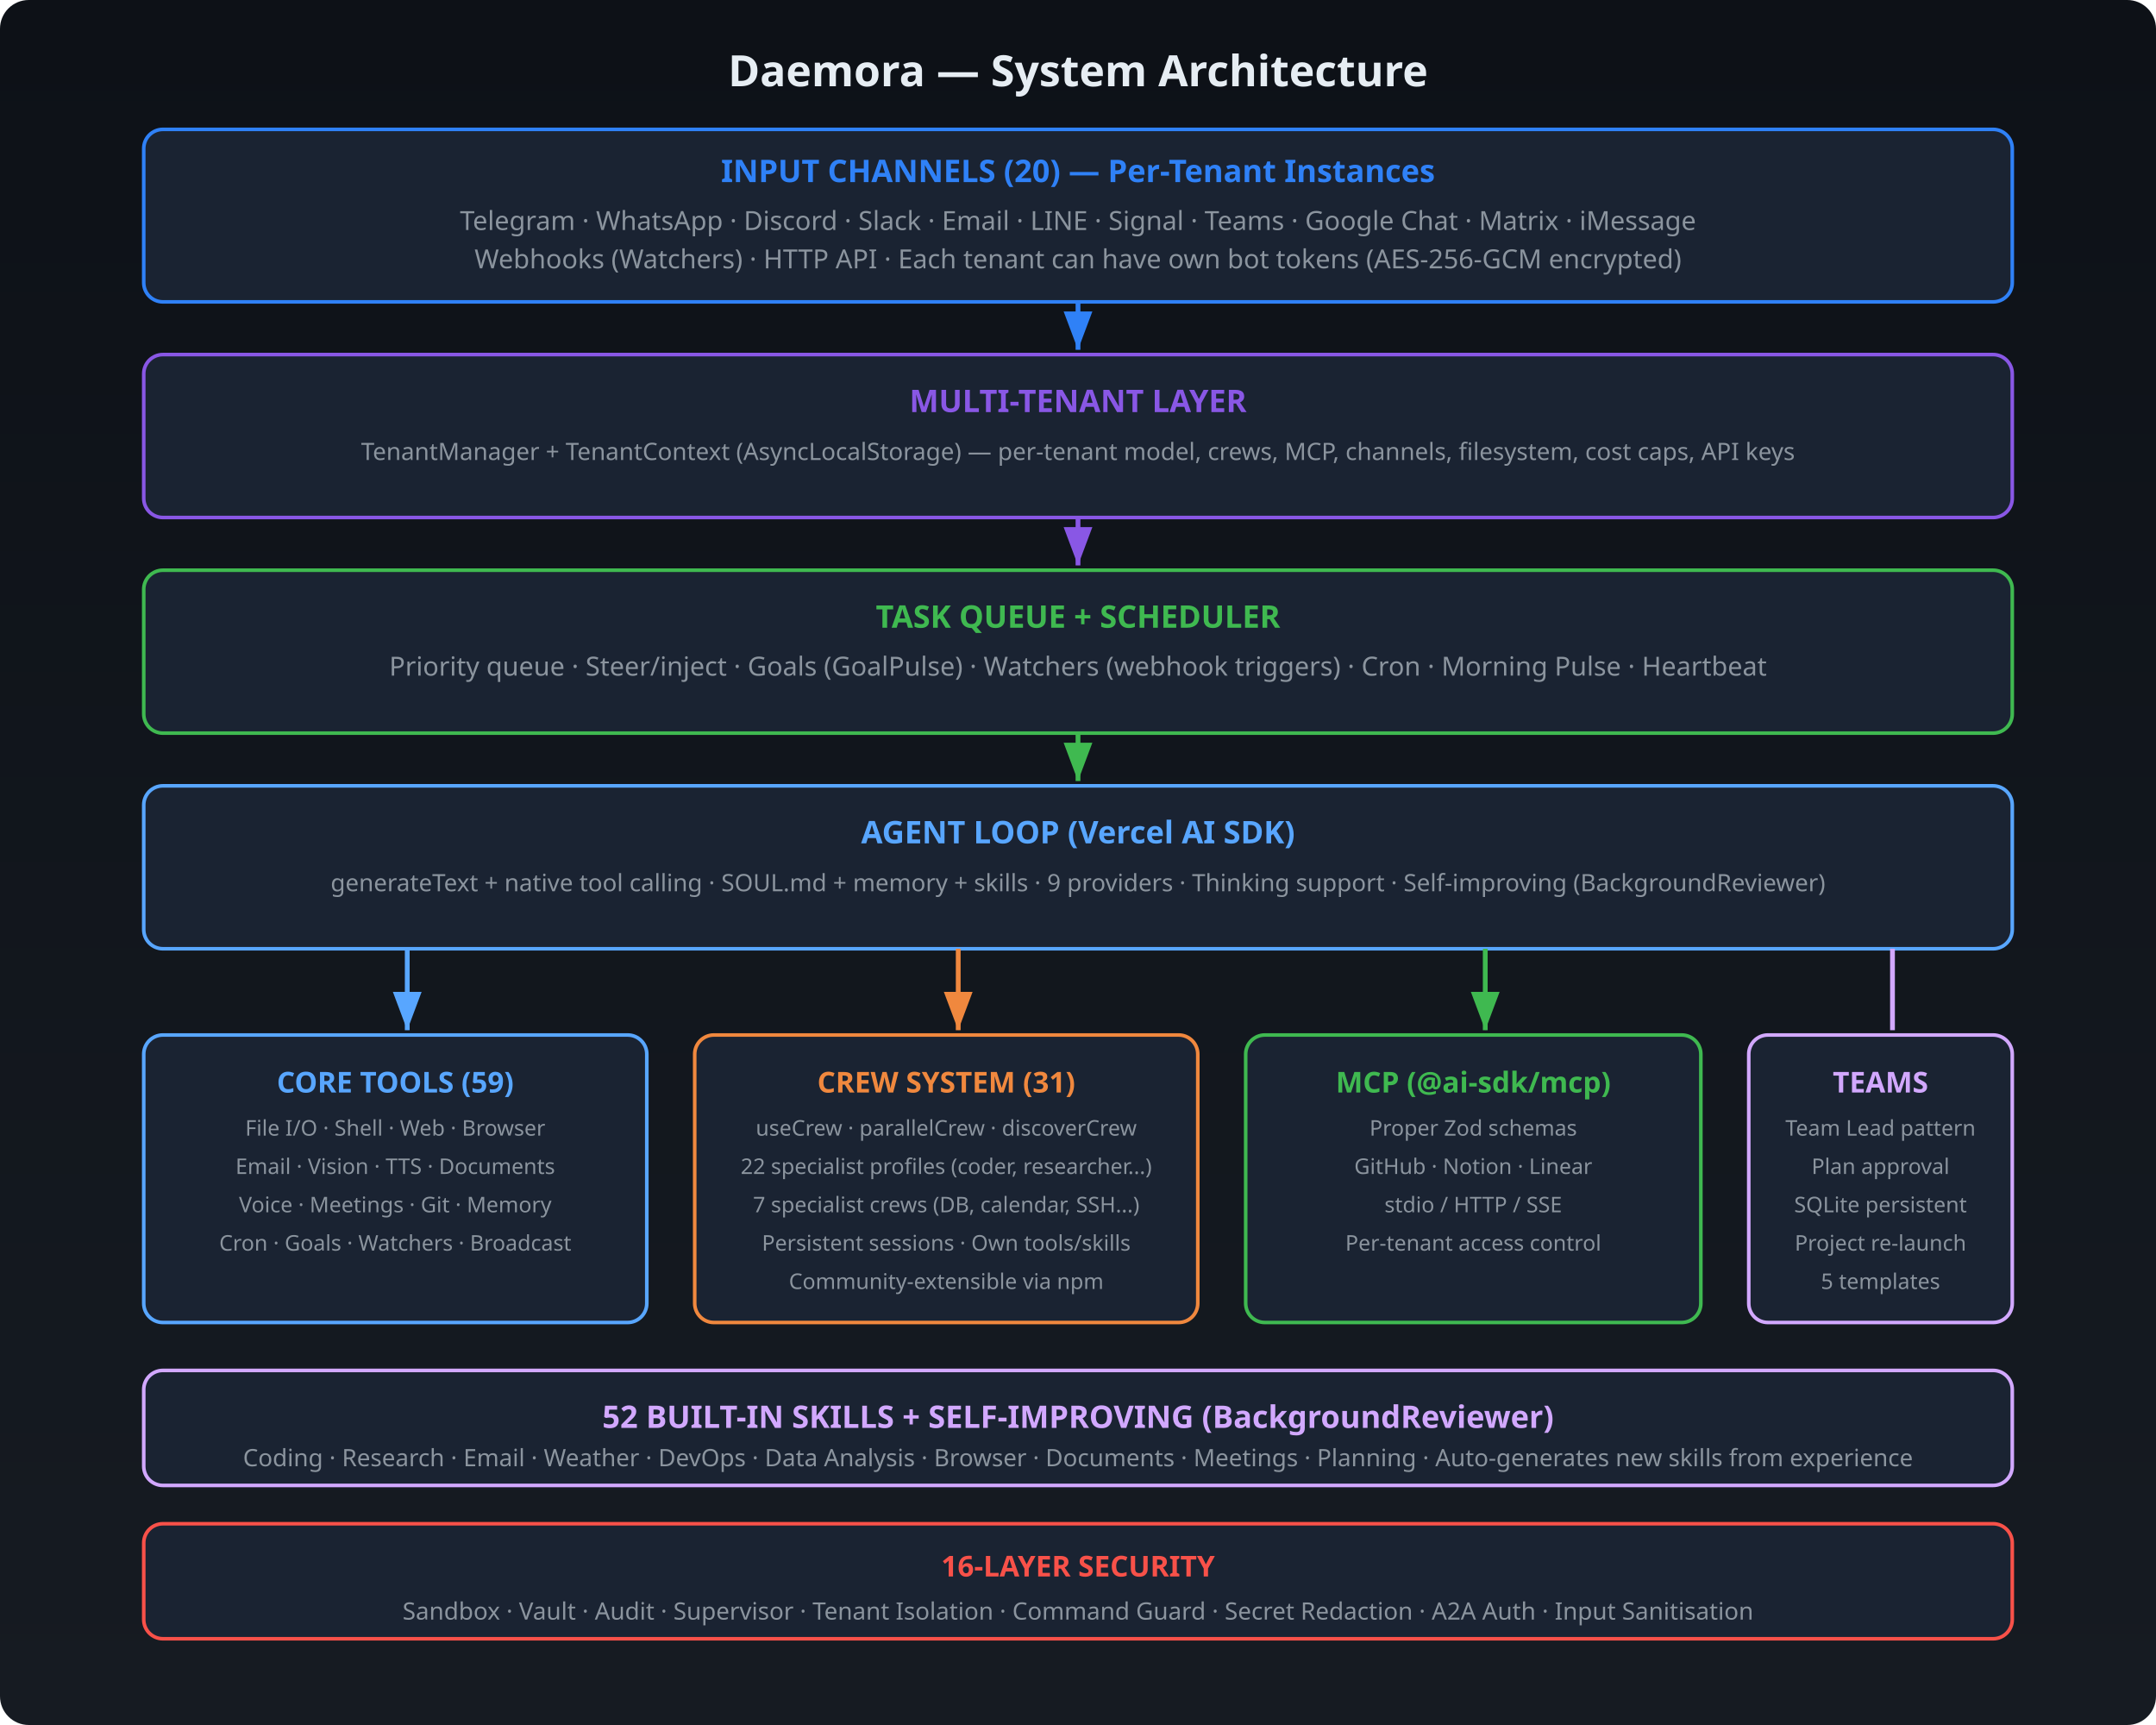
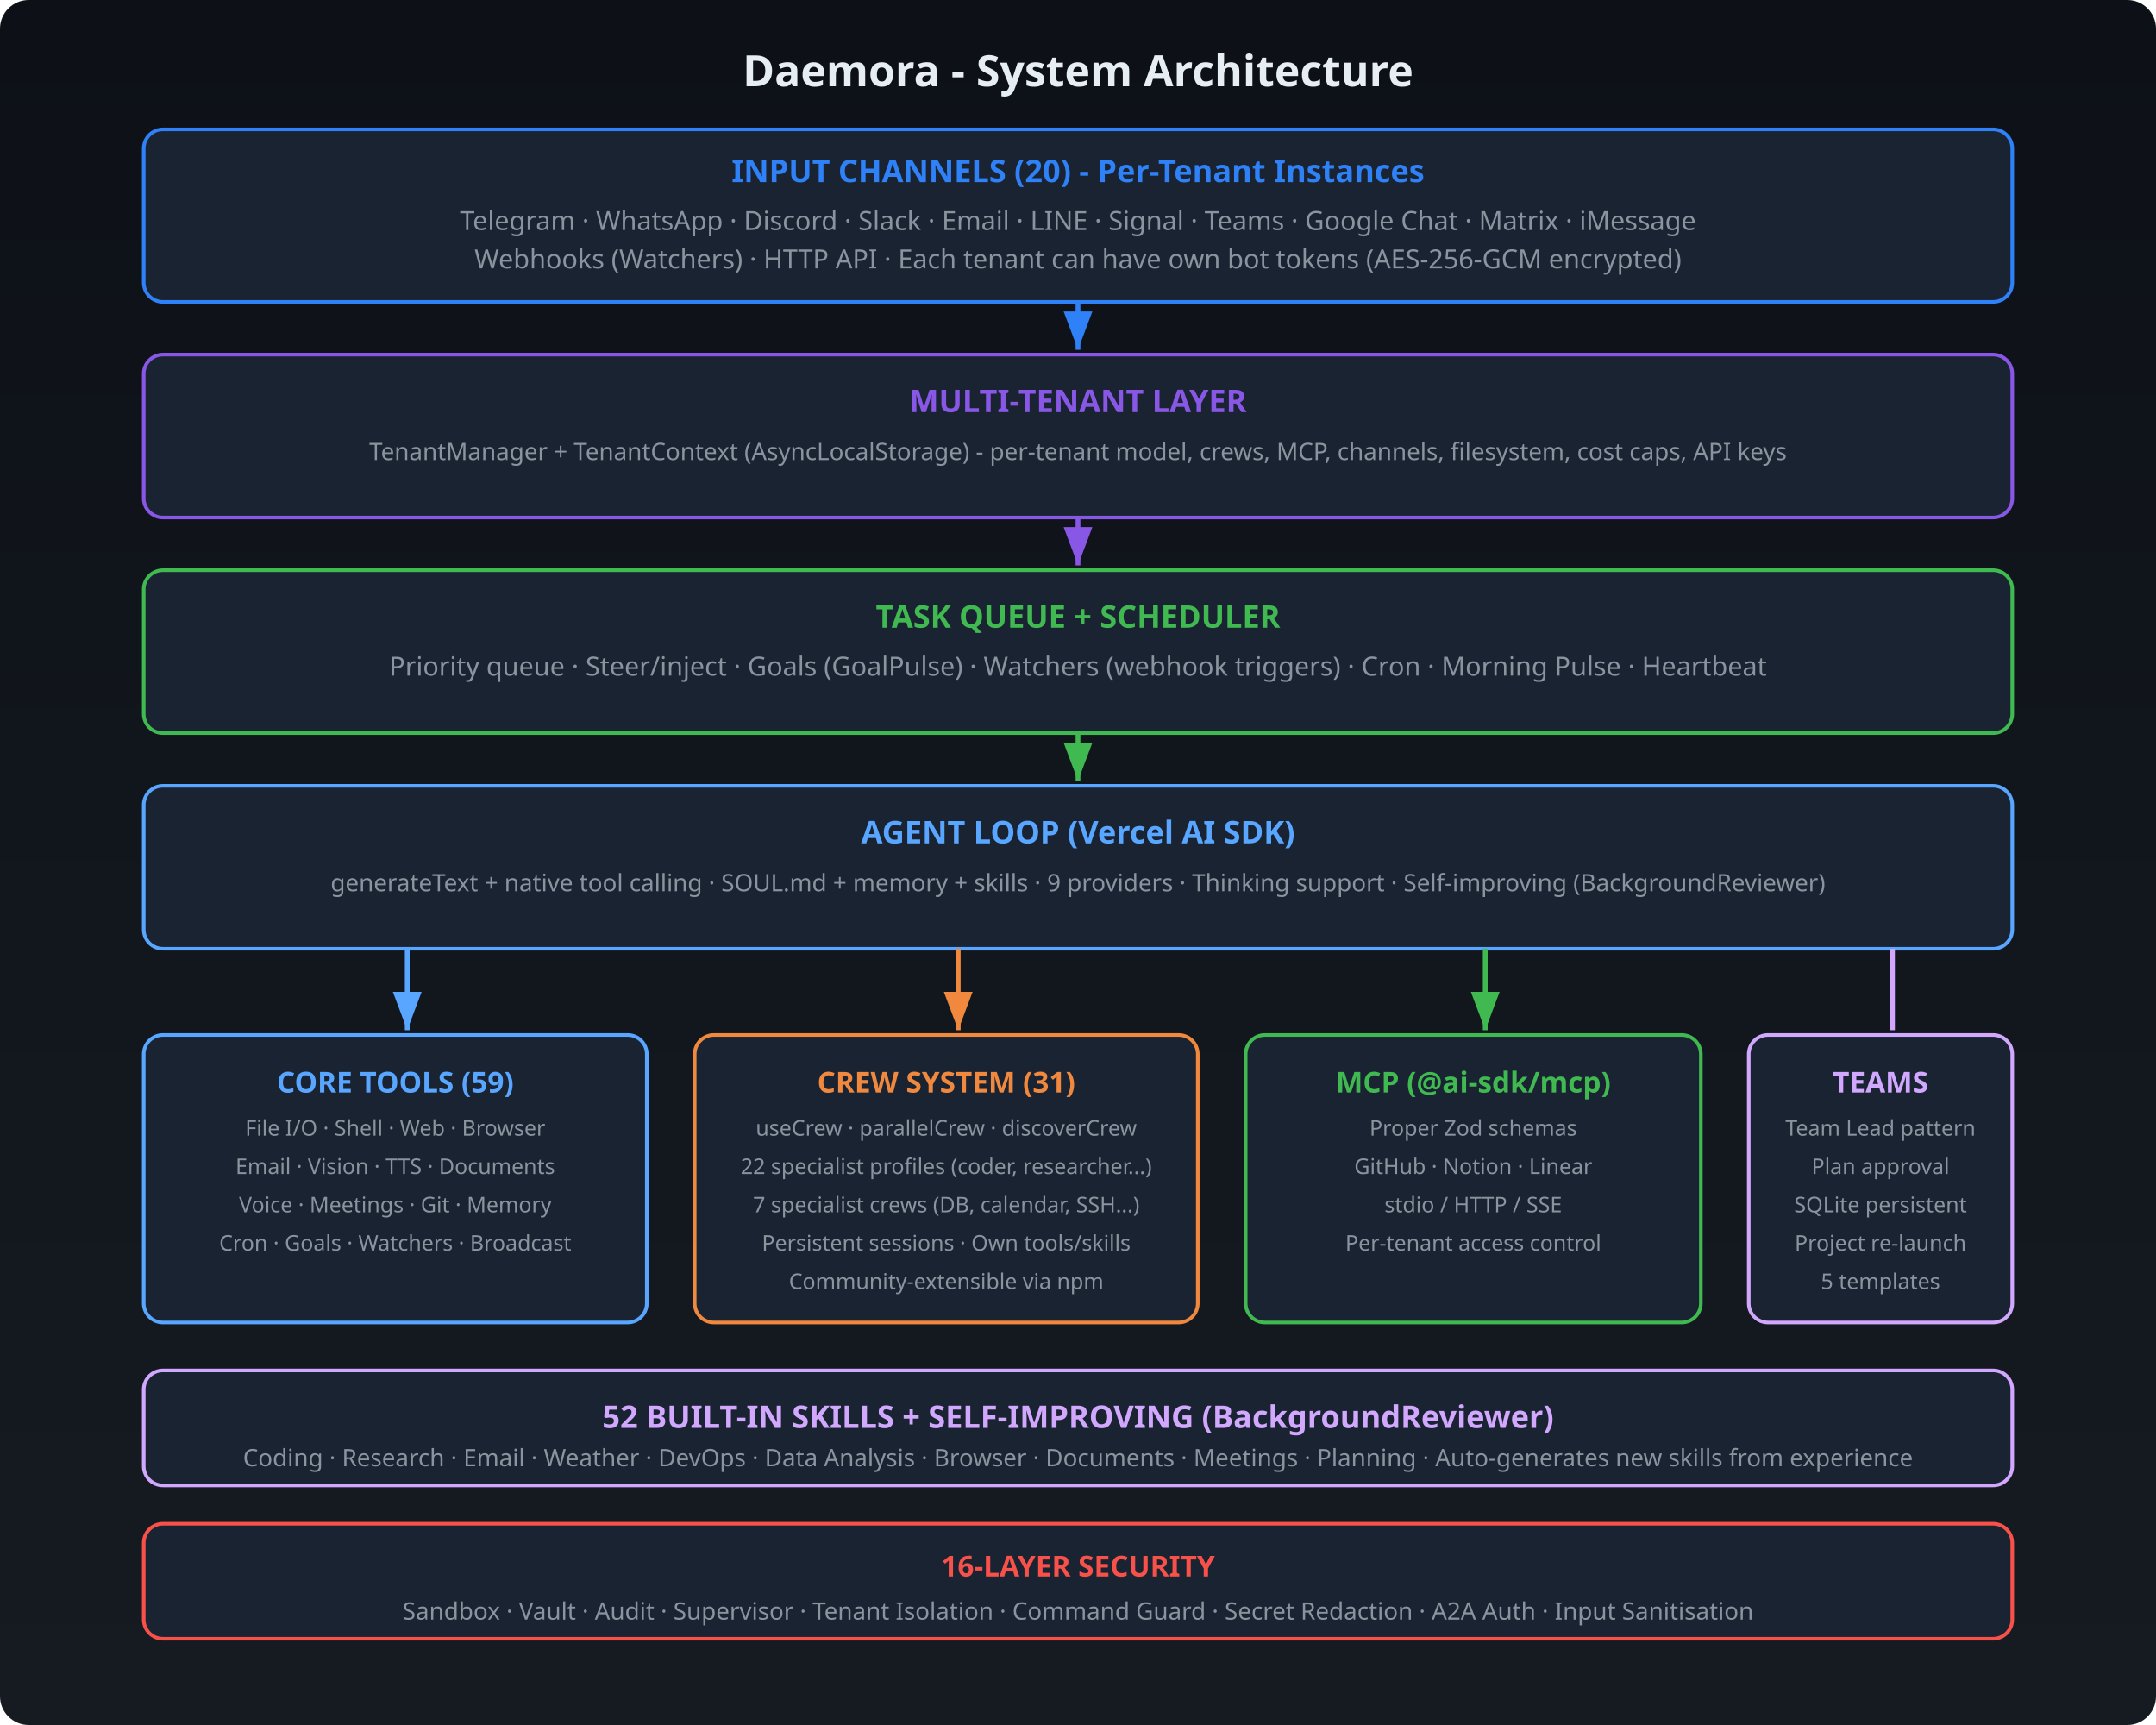
<svg xmlns="http://www.w3.org/2000/svg" viewBox="0 0 900 720" font-family="'Segoe UI', system-ui, -apple-system, sans-serif">
  <defs>
    <linearGradient id="bg" x1="0" y1="0" x2="0" y2="1">
      <stop offset="0%" stop-color="#0d1117" />
      <stop offset="100%" stop-color="#161b22" />
    </linearGradient>
    <filter id="glow">
      <feGaussianBlur stdDeviation="2" result="blur" />
      <feMerge>
        <feMergeNode in="blur" />
        <feMergeNode in="SourceGraphic" />
      </feMerge>
    </filter>
    <marker id="arrowBlue" markerWidth="8" markerHeight="6" refX="8" refY="3" orient="auto">
      <path d="M0,0 L8,3 L0,6" fill="#2f81f7" />
    </marker>
    <marker id="arrowPurple" markerWidth="8" markerHeight="6" refX="8" refY="3" orient="auto">
      <path d="M0,0 L8,3 L0,6" fill="#8957e5" />
    </marker>
    <marker id="arrowGreen" markerWidth="8" markerHeight="6" refX="8" refY="3" orient="auto">
      <path d="M0,0 L8,3 L0,6" fill="#3fb950" />
    </marker>
    <marker id="arrowCyan" markerWidth="8" markerHeight="6" refX="8" refY="3" orient="auto">
      <path d="M0,0 L8,3 L0,6" fill="#58a6ff" />
    </marker>
    <marker id="arrowOrange" markerWidth="8" markerHeight="6" refX="8" refY="3" orient="auto">
      <path d="M0,0 L8,3 L0,6" fill="#f0883e" />
    </marker>
  </defs>
  <rect width="900" height="720" fill="url(#bg)" rx="12" />
-   <text x="450" y="36" text-anchor="middle" fill="#e6edf3" font-size="18" font-weight="700">Daemora — System Architecture</text>
+   <text x="450" y="36" text-anchor="middle" fill="#e6edf3" font-size="18" font-weight="700">Daemora - System Architecture</text>
  <rect x="60" y="54" width="780" height="72" rx="8" fill="#1a2332" stroke="#2f81f7" stroke-width="1.5" />
-   <text x="450" y="76" text-anchor="middle" fill="#2f81f7" font-size="13" font-weight="700">INPUT CHANNELS (20) — Per-Tenant Instances</text>
+   <text x="450" y="76" text-anchor="middle" fill="#2f81f7" font-size="13" font-weight="700">INPUT CHANNELS (20) - Per-Tenant Instances</text>
  <text x="450" y="96" text-anchor="middle" fill="#8b949e" font-size="11">Telegram · WhatsApp · Discord · Slack · Email · LINE · Signal · Teams · Google Chat · Matrix · iMessage</text>
  <text x="450" y="112" text-anchor="middle" fill="#8b949e" font-size="11">Webhooks (Watchers) · HTTP API · Each tenant can have own bot tokens (AES-256-GCM encrypted)</text>
  <line x1="450" y1="126" x2="450" y2="146" stroke="#2f81f7" stroke-width="2" marker-end="url(#arrowBlue)" />
  <rect x="60" y="148" width="780" height="68" rx="8" fill="#1a2332" stroke="#8957e5" stroke-width="1.5" />
  <text x="450" y="172" text-anchor="middle" fill="#8957e5" font-size="13" font-weight="700">MULTI-TENANT LAYER</text>
-   <text x="450" y="192" text-anchor="middle" fill="#8b949e" font-size="10">TenantManager + TenantContext (AsyncLocalStorage) — per-tenant model, crews, MCP, channels, filesystem, cost caps, API keys</text>
+   <text x="450" y="192" text-anchor="middle" fill="#8b949e" font-size="10">TenantManager + TenantContext (AsyncLocalStorage) - per-tenant model, crews, MCP, channels, filesystem, cost caps, API keys</text>
  <line x1="450" y1="216" x2="450" y2="236" stroke="#8957e5" stroke-width="2" marker-end="url(#arrowPurple)" />
  <rect x="60" y="238" width="780" height="68" rx="8" fill="#1a2332" stroke="#3fb950" stroke-width="1.5" />
  <text x="450" y="262" text-anchor="middle" fill="#3fb950" font-size="13" font-weight="700">TASK QUEUE + SCHEDULER</text>
  <text x="450" y="282" text-anchor="middle" fill="#8b949e" font-size="11">Priority queue · Steer/inject · Goals (GoalPulse) · Watchers (webhook triggers) · Cron · Morning Pulse · Heartbeat</text>
  <line x1="450" y1="306" x2="450" y2="326" stroke="#3fb950" stroke-width="2" marker-end="url(#arrowGreen)" />
  <rect x="60" y="328" width="780" height="68" rx="8" fill="#1a2332" stroke="#58a6ff" stroke-width="1.5" />
  <text x="450" y="352" text-anchor="middle" fill="#58a6ff" font-size="13" font-weight="700">AGENT LOOP (Vercel AI SDK)</text>
  <text x="450" y="372" text-anchor="middle" fill="#8b949e" font-size="10">generateText + native tool calling · SOUL.md + memory + skills · 9 providers · Thinking support · Self-improving (BackgroundReviewer)</text>
  <line x1="170" y1="396" x2="170" y2="430" stroke="#58a6ff" stroke-width="2" marker-end="url(#arrowCyan)" />
  <line x1="400" y1="396" x2="400" y2="430" stroke="#f0883e" stroke-width="2" marker-end="url(#arrowOrange)" />
  <line x1="620" y1="396" x2="620" y2="430" stroke="#3fb950" stroke-width="2" marker-end="url(#arrowGreen)" />
  <line x1="790" y1="396" x2="790" y2="430" stroke="#d2a8ff" stroke-width="2" />
  <rect x="60" y="432" width="210" height="120" rx="8" fill="#1a2332" stroke="#58a6ff" stroke-width="1.5" />
  <text x="165" y="456" text-anchor="middle" fill="#58a6ff" font-size="12" font-weight="700">CORE TOOLS (59)</text>
  <text x="165" y="474" text-anchor="middle" fill="#8b949e" font-size="9">File I/O · Shell · Web · Browser</text>
  <text x="165" y="490" text-anchor="middle" fill="#8b949e" font-size="9">Email · Vision · TTS · Documents</text>
  <text x="165" y="506" text-anchor="middle" fill="#8b949e" font-size="9">Voice · Meetings · Git · Memory</text>
  <text x="165" y="522" text-anchor="middle" fill="#8b949e" font-size="9">Cron · Goals · Watchers · Broadcast</text>
  <rect x="290" y="432" width="210" height="120" rx="8" fill="#1a2332" stroke="#f0883e" stroke-width="1.5" />
  <text x="395" y="456" text-anchor="middle" fill="#f0883e" font-size="12" font-weight="700">CREW SYSTEM (31)</text>
  <text x="395" y="474" text-anchor="middle" fill="#8b949e" font-size="9">useCrew · parallelCrew · discoverCrew</text>
  <text x="395" y="490" text-anchor="middle" fill="#8b949e" font-size="9">22 specialist profiles (coder, researcher...)</text>
  <text x="395" y="506" text-anchor="middle" fill="#8b949e" font-size="9">7 specialist crews (DB, calendar, SSH...)</text>
  <text x="395" y="522" text-anchor="middle" fill="#8b949e" font-size="9">Persistent sessions · Own tools/skills</text>
  <text x="395" y="538" text-anchor="middle" fill="#8b949e" font-size="9">Community-extensible via npm</text>
  <rect x="520" y="432" width="190" height="120" rx="8" fill="#1a2332" stroke="#3fb950" stroke-width="1.5" />
  <text x="615" y="456" text-anchor="middle" fill="#3fb950" font-size="12" font-weight="700">MCP (@ai-sdk/mcp)</text>
  <text x="615" y="474" text-anchor="middle" fill="#8b949e" font-size="9">Proper Zod schemas</text>
  <text x="615" y="490" text-anchor="middle" fill="#8b949e" font-size="9">GitHub · Notion · Linear</text>
  <text x="615" y="506" text-anchor="middle" fill="#8b949e" font-size="9">stdio / HTTP / SSE</text>
  <text x="615" y="522" text-anchor="middle" fill="#8b949e" font-size="9">Per-tenant access control</text>
  <rect x="730" y="432" width="110" height="120" rx="8" fill="#1a2332" stroke="#d2a8ff" stroke-width="1.5" />
  <text x="785" y="456" text-anchor="middle" fill="#d2a8ff" font-size="12" font-weight="700">TEAMS</text>
  <text x="785" y="474" text-anchor="middle" fill="#8b949e" font-size="9">Team Lead pattern</text>
  <text x="785" y="490" text-anchor="middle" fill="#8b949e" font-size="9">Plan approval</text>
  <text x="785" y="506" text-anchor="middle" fill="#8b949e" font-size="9">SQLite persistent</text>
  <text x="785" y="522" text-anchor="middle" fill="#8b949e" font-size="9">Project re-launch</text>
  <text x="785" y="538" text-anchor="middle" fill="#8b949e" font-size="9">5 templates</text>
  <rect x="60" y="572" width="780" height="48" rx="8" fill="#1a2332" stroke="#d2a8ff" stroke-width="1.5" />
  <text x="450" y="596" text-anchor="middle" fill="#d2a8ff" font-size="13" font-weight="700">52 BUILT-IN SKILLS + SELF-IMPROVING (BackgroundReviewer)</text>
  <text x="450" y="612" text-anchor="middle" fill="#8b949e" font-size="10">Coding · Research · Email · Weather · DevOps · Data Analysis · Browser · Documents · Meetings · Planning · Auto-generates new skills from experience</text>
  <rect x="60" y="636" width="780" height="48" rx="8" fill="#1a2332" stroke="#f85149" stroke-width="1.5" />
  <text x="450" y="658" text-anchor="middle" fill="#f85149" font-size="12" font-weight="700">16-LAYER SECURITY</text>
  <text x="450" y="676" text-anchor="middle" fill="#8b949e" font-size="10">Sandbox · Vault · Audit · Supervisor · Tenant Isolation · Command Guard · Secret Redaction · A2A Auth · Input Sanitisation</text>
</svg>
